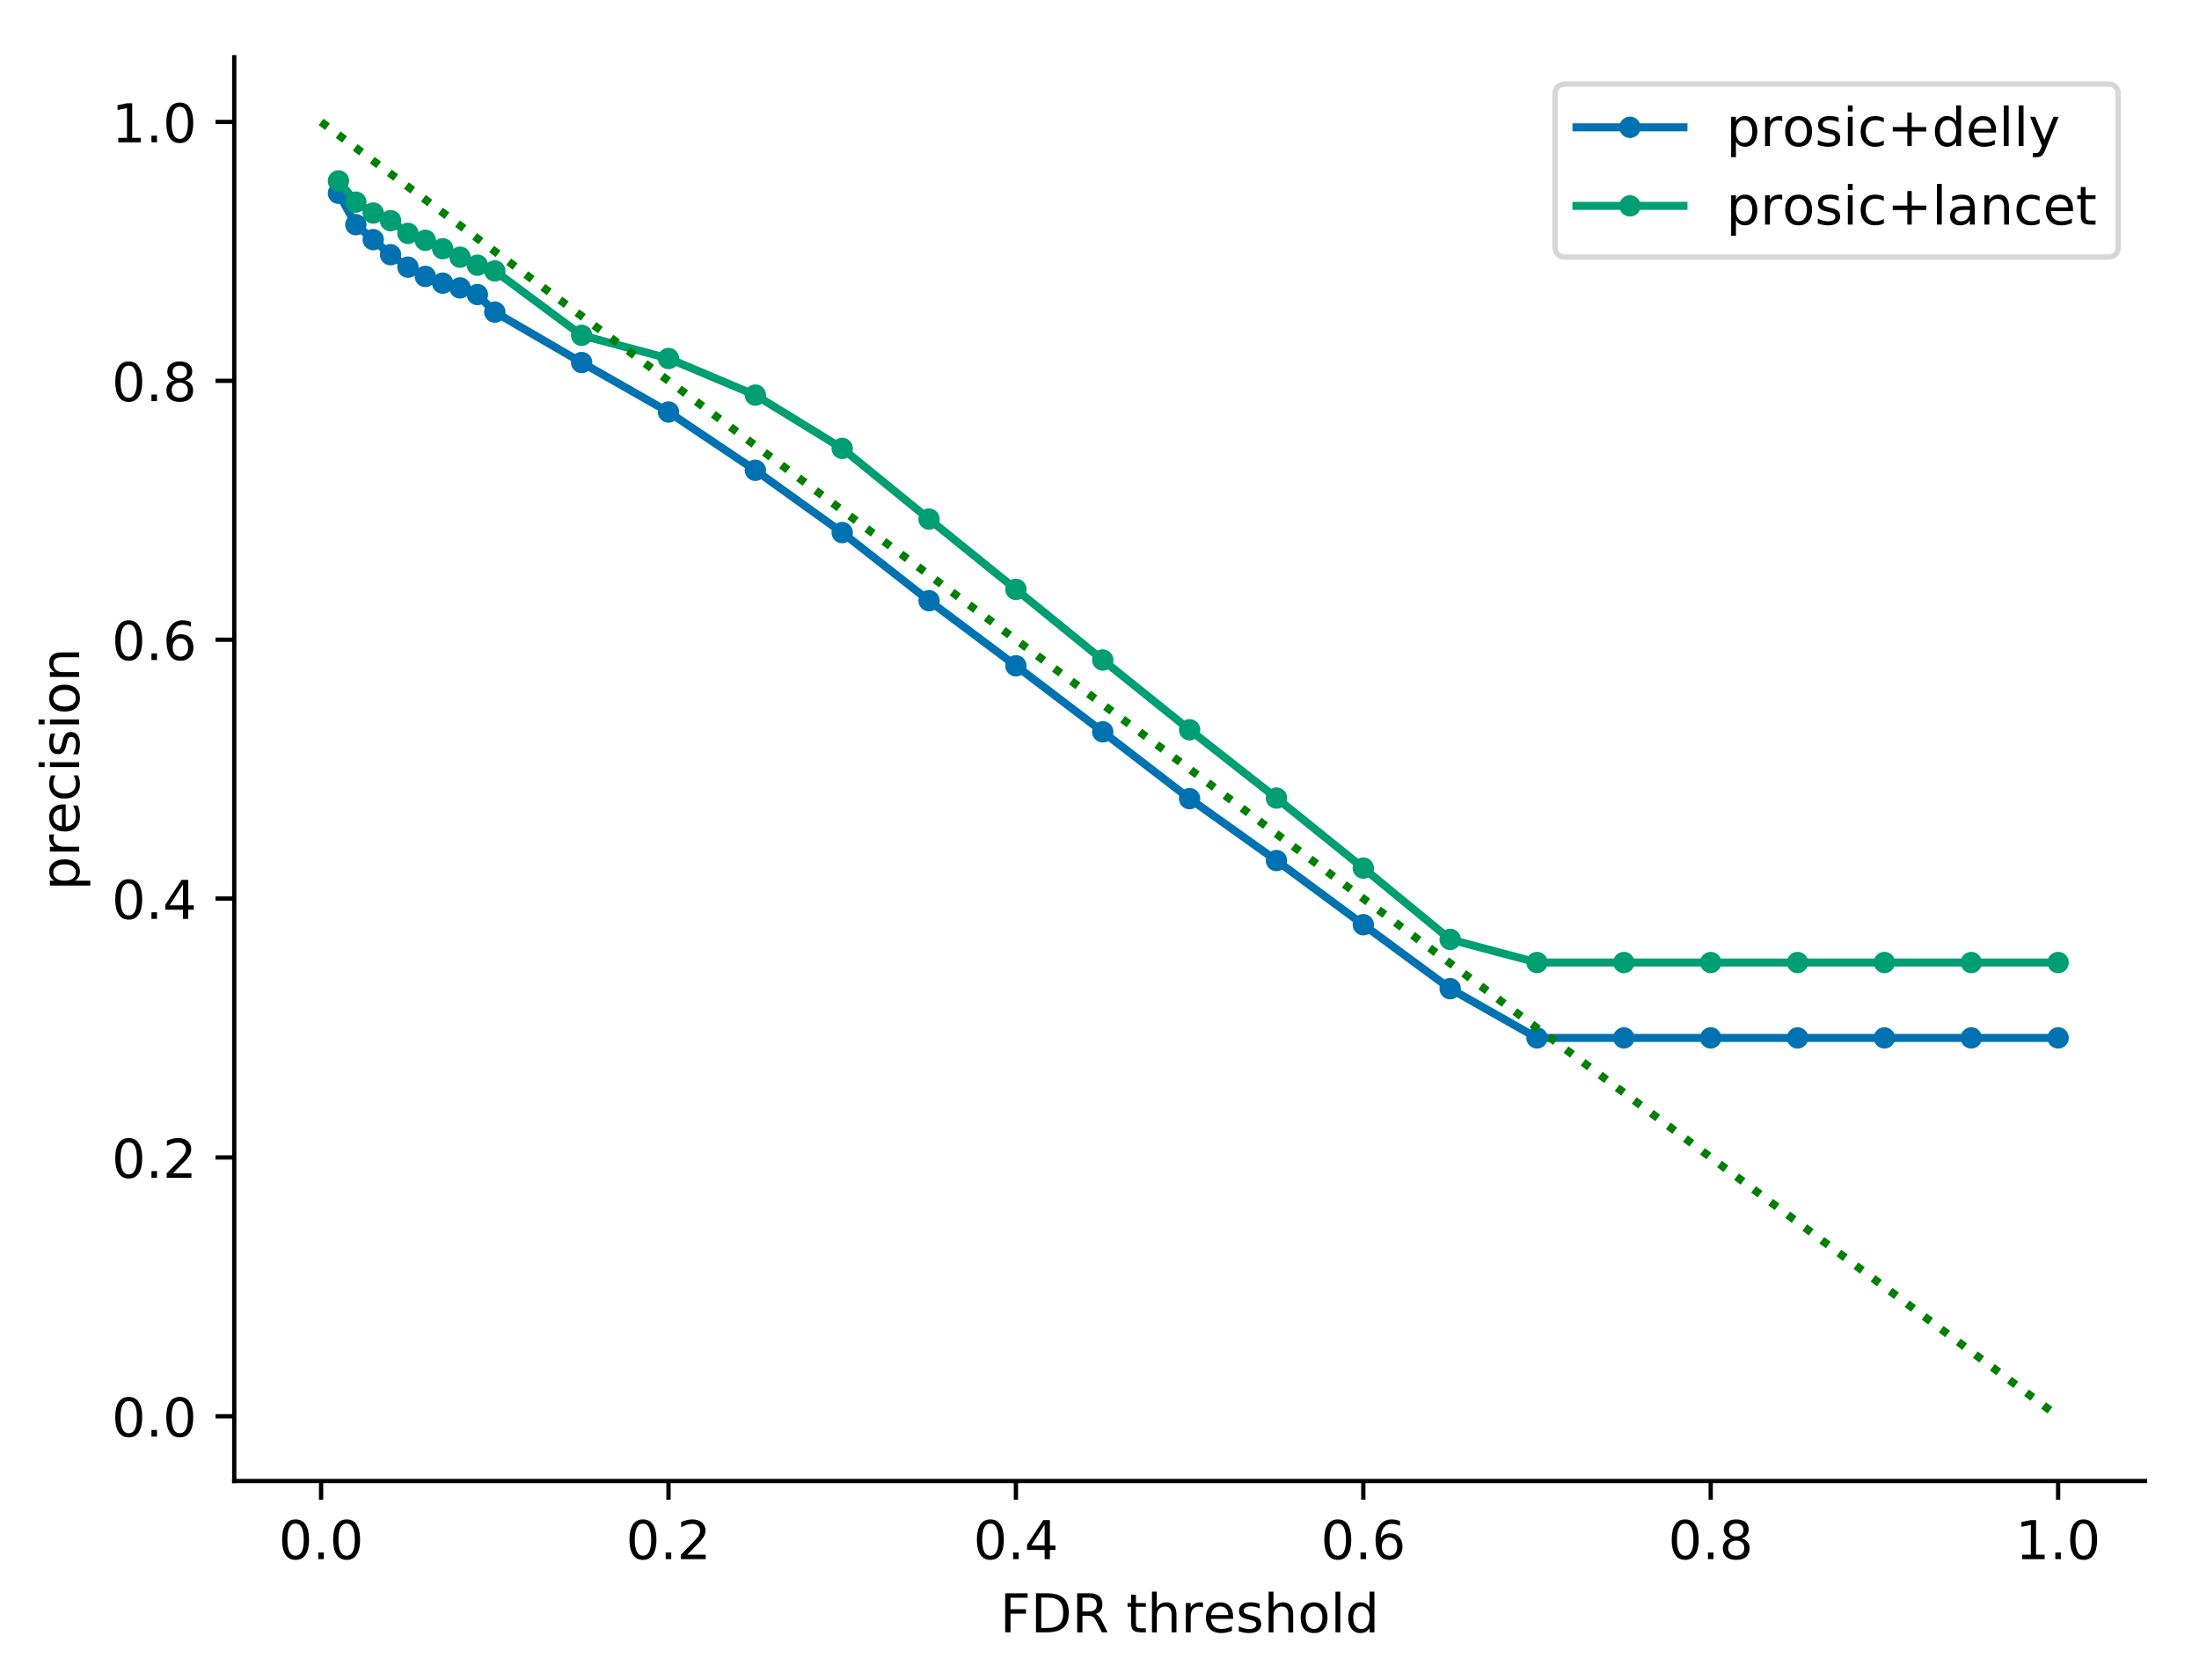
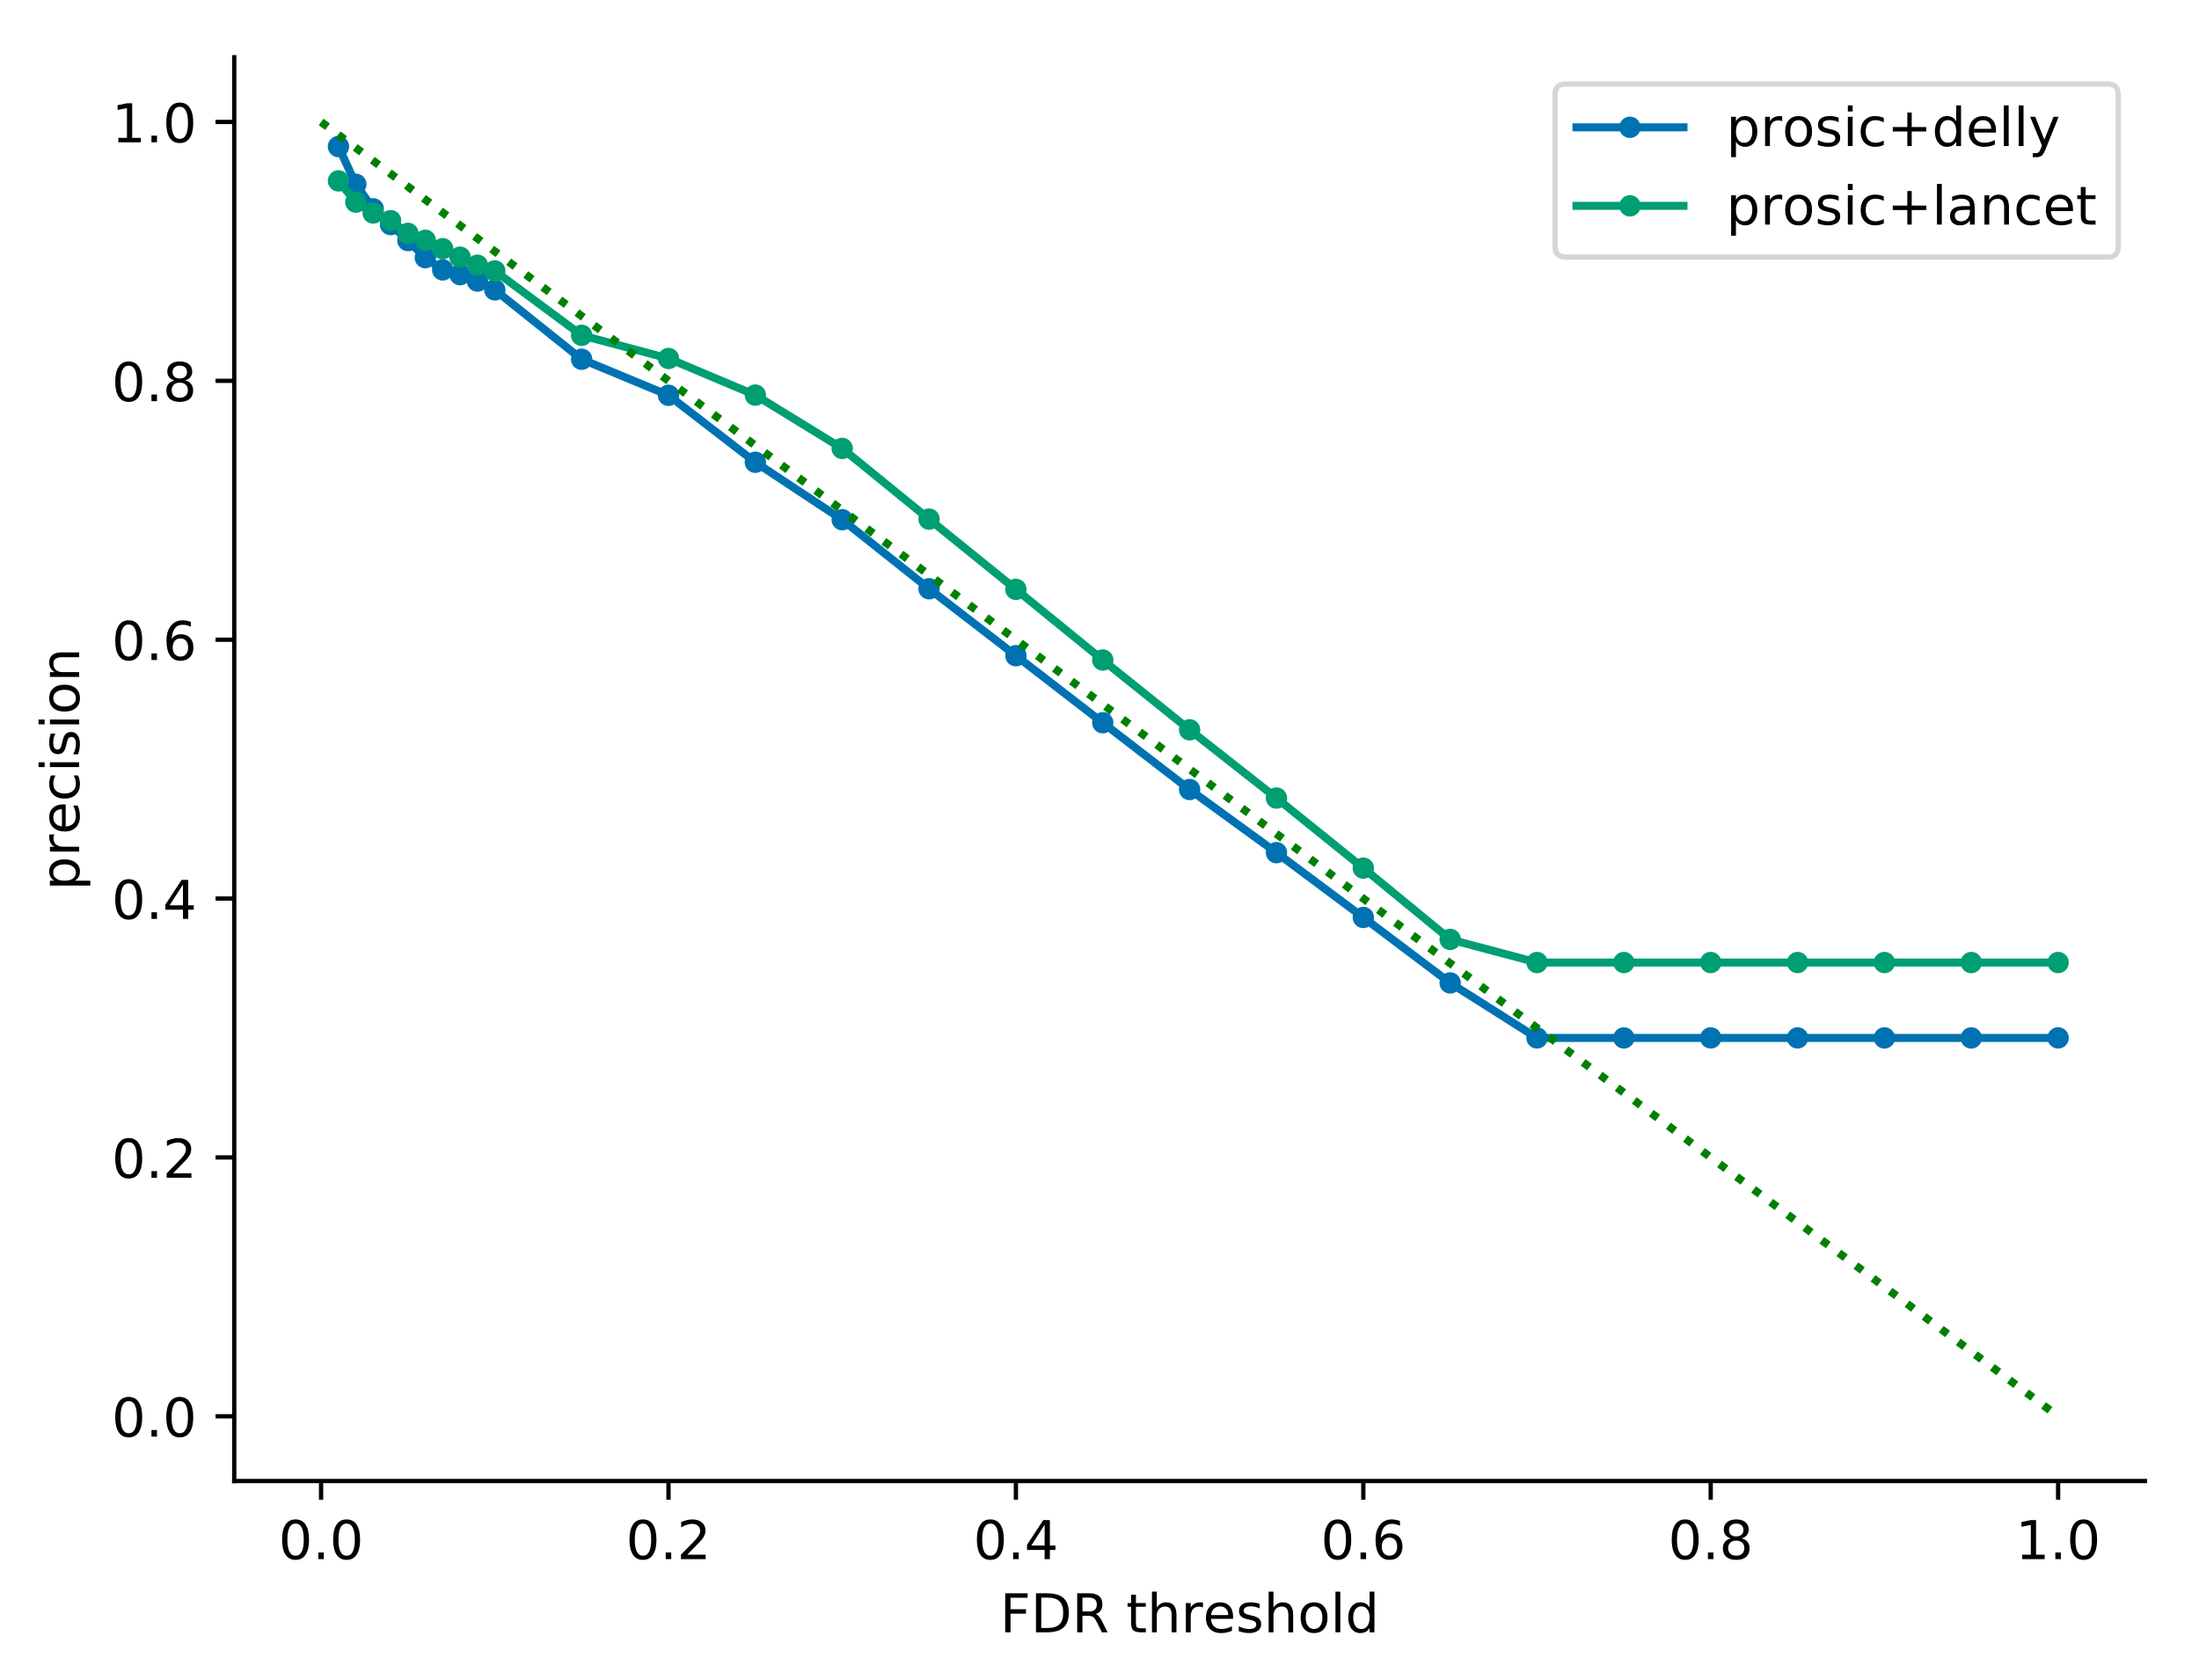
<svg xmlns="http://www.w3.org/2000/svg" xmlns:xlink="http://www.w3.org/1999/xlink" height="314pt" version="1.1" viewBox="0 0 411 314" width="411pt">
  <defs>
    <style type="text/css">
*{stroke-linecap:butt;stroke-linejoin:round;}
  </style>
  </defs>
  <g id="figure_1">
    <g id="patch_1">
      <path d="M 0 314.368  L 411.601 314.368  L 411.601 0  L 0 0  z " style="fill:#ffffff;" />
    </g>
    <g id="axes_1">
      <g id="patch_2">
        <path d="M 43.781 276.812  L 400.901 276.812  L 400.901 10.7  L 43.781 10.7  z " style="fill:#ffffff;" />
      </g>
      <g id="matplotlib.axis_1">
        <g id="xtick_1">
          <g id="line2d_1">
            <defs>
-               <path d="M 0 0  L 0 3.5  " id="m06906832b6" style="stroke:#000000;stroke-width:0.8;" />
-             </defs>
-             <g>
-               <use style="stroke:#000000;stroke-width:0.8;" x="60.014" xlink:href="#m06906832b6" y="276.812" />
+               <path d="M 0 0  L 0 3.5  " id="maf59fae7ce" style="stroke:#000000;stroke-width:0.8;" />
+             </defs>
+             <g>
+               <use style="stroke:#000000;stroke-width:0.8;" x="60.014" xlink:href="#maf59fae7ce" y="276.812" />
            </g>
          </g>
          <g id="text_1">
            <defs>
              <path d="M 31.781 66.406  Q 24.172 66.406 20.328 58.906  Q 16.5 51.422 16.5 36.375  Q 16.5 21.391 20.328 13.891  Q 24.172 6.391 31.781 6.391  Q 39.453 6.391 43.281 13.891  Q 47.125 21.391 47.125 36.375  Q 47.125 51.422 43.281 58.906  Q 39.453 66.406 31.781 66.406  z M 31.781 74.219  Q 44.047 74.219 50.516 64.516  Q 56.984 54.828 56.984 36.375  Q 56.984 17.969 50.516 8.266  Q 44.047 -1.422 31.781 -1.422  Q 19.531 -1.422 13.062 8.266  Q 6.594 17.969 6.594 36.375  Q 6.594 54.828 13.062 64.516  Q 19.531 74.219 31.781 74.219  z " id="DejaVuSans-30" />
              <path d="M 10.688 12.406  L 21 12.406  L 21 0  L 10.688 0  z " id="DejaVuSans-2e" />
            </defs>
            <g transform="translate(52.06242 291.4104)scale(0.1 -0.1)">
              <use xlink:href="#DejaVuSans-30" />
              <use x="63.623" xlink:href="#DejaVuSans-2e" />
              <use x="95.41" xlink:href="#DejaVuSans-30" />
            </g>
          </g>
        </g>
        <g id="xtick_2">
          <g id="line2d_2">
            <g>
-               <use style="stroke:#000000;stroke-width:0.8;" x="124.945" xlink:href="#m06906832b6" y="276.812" />
+               <use style="stroke:#000000;stroke-width:0.8;" x="124.945" xlink:href="#maf59fae7ce" y="276.812" />
            </g>
          </g>
          <g id="text_2">
            <defs>
              <path d="M 19.188 8.297  L 53.609 8.297  L 53.609 0  L 7.328 0  L 7.328 8.297  Q 12.938 14.109 22.625 23.891  Q 32.328 33.688 34.812 36.531  Q 39.547 41.844 41.422 45.531  Q 43.312 49.219 43.312 52.781  Q 43.312 58.594 39.234 62.25  Q 35.156 65.922 28.609 65.922  Q 23.969 65.922 18.812 64.312  Q 13.672 62.703 7.812 59.422  L 7.812 69.391  Q 13.766 71.781 18.938 73  Q 24.125 74.219 28.422 74.219  Q 39.75 74.219 46.484 68.547  Q 53.219 62.891 53.219 53.422  Q 53.219 48.922 51.531 44.891  Q 49.859 40.875 45.406 35.406  Q 44.188 33.984 37.641 27.219  Q 31.109 20.453 19.188 8.297  z " id="DejaVuSans-32" />
            </defs>
            <g transform="translate(116.9933 291.4104)scale(0.1 -0.1)">
              <use xlink:href="#DejaVuSans-30" />
              <use x="63.623" xlink:href="#DejaVuSans-2e" />
              <use x="95.41" xlink:href="#DejaVuSans-32" />
            </g>
          </g>
        </g>
        <g id="xtick_3">
          <g id="line2d_3">
            <g>
-               <use style="stroke:#000000;stroke-width:0.8;" x="189.876" xlink:href="#m06906832b6" y="276.812" />
+               <use style="stroke:#000000;stroke-width:0.8;" x="189.876" xlink:href="#maf59fae7ce" y="276.812" />
            </g>
          </g>
          <g id="text_3">
            <defs>
              <path d="M 37.797 64.312  L 12.891 25.391  L 37.797 25.391  z M 35.203 72.906  L 47.609 72.906  L 47.609 25.391  L 58.016 25.391  L 58.016 17.188  L 47.609 17.188  L 47.609 0  L 37.797 0  L 37.797 17.188  L 4.891 17.188  L 4.891 26.703  z " id="DejaVuSans-34" />
            </defs>
            <g transform="translate(181.9242 291.4104)scale(0.1 -0.1)">
              <use xlink:href="#DejaVuSans-30" />
              <use x="63.623" xlink:href="#DejaVuSans-2e" />
              <use x="95.41" xlink:href="#DejaVuSans-34" />
            </g>
          </g>
        </g>
        <g id="xtick_4">
          <g id="line2d_4">
            <g>
-               <use style="stroke:#000000;stroke-width:0.8;" x="254.807" xlink:href="#m06906832b6" y="276.812" />
+               <use style="stroke:#000000;stroke-width:0.8;" x="254.807" xlink:href="#maf59fae7ce" y="276.812" />
            </g>
          </g>
          <g id="text_4">
            <defs>
              <path d="M 33.016 40.375  Q 26.375 40.375 22.484 35.828  Q 18.609 31.297 18.609 23.391  Q 18.609 15.531 22.484 10.953  Q 26.375 6.391 33.016 6.391  Q 39.656 6.391 43.531 10.953  Q 47.406 15.531 47.406 23.391  Q 47.406 31.297 43.531 35.828  Q 39.656 40.375 33.016 40.375  z M 52.594 71.297  L 52.594 62.312  Q 48.875 64.062 45.094 64.984  Q 41.312 65.922 37.594 65.922  Q 27.828 65.922 22.672 59.328  Q 17.531 52.734 16.797 39.406  Q 19.672 43.656 24.016 45.922  Q 28.375 48.188 33.594 48.188  Q 44.578 48.188 50.953 41.516  Q 57.328 34.859 57.328 23.391  Q 57.328 12.156 50.688 5.359  Q 44.047 -1.422 33.016 -1.422  Q 20.359 -1.422 13.672 8.266  Q 6.984 17.969 6.984 36.375  Q 6.984 53.656 15.188 63.938  Q 23.391 74.219 37.203 74.219  Q 40.922 74.219 44.703 73.484  Q 48.484 72.75 52.594 71.297  z " id="DejaVuSans-36" />
            </defs>
            <g transform="translate(246.8551 291.4104)scale(0.1 -0.1)">
              <use xlink:href="#DejaVuSans-30" />
              <use x="63.623" xlink:href="#DejaVuSans-2e" />
              <use x="95.41" xlink:href="#DejaVuSans-36" />
            </g>
          </g>
        </g>
        <g id="xtick_5">
          <g id="line2d_5">
            <g>
-               <use style="stroke:#000000;stroke-width:0.8;" x="319.738" xlink:href="#m06906832b6" y="276.812" />
+               <use style="stroke:#000000;stroke-width:0.8;" x="319.738" xlink:href="#maf59fae7ce" y="276.812" />
            </g>
          </g>
          <g id="text_5">
            <defs>
              <path d="M 31.781 34.625  Q 24.75 34.625 20.719 30.859  Q 16.703 27.094 16.703 20.516  Q 16.703 13.922 20.719 10.156  Q 24.75 6.391 31.781 6.391  Q 38.812 6.391 42.859 10.172  Q 46.922 13.969 46.922 20.516  Q 46.922 27.094 42.891 30.859  Q 38.875 34.625 31.781 34.625  z M 21.922 38.812  Q 15.578 40.375 12.031 44.719  Q 8.5 49.078 8.5 55.328  Q 8.5 64.062 14.719 69.141  Q 20.953 74.219 31.781 74.219  Q 42.672 74.219 48.875 69.141  Q 55.078 64.062 55.078 55.328  Q 55.078 49.078 51.531 44.719  Q 48 40.375 41.703 38.812  Q 48.828 37.156 52.797 32.312  Q 56.781 27.484 56.781 20.516  Q 56.781 9.906 50.312 4.234  Q 43.844 -1.422 31.781 -1.422  Q 19.734 -1.422 13.25 4.234  Q 6.781 9.906 6.781 20.516  Q 6.781 27.484 10.781 32.312  Q 14.797 37.156 21.922 38.812  z M 18.312 54.391  Q 18.312 48.734 21.844 45.562  Q 25.391 42.391 31.781 42.391  Q 38.141 42.391 41.719 45.562  Q 45.312 48.734 45.312 54.391  Q 45.312 60.062 41.719 63.234  Q 38.141 66.406 31.781 66.406  Q 25.391 66.406 21.844 63.234  Q 18.312 60.062 18.312 54.391  z " id="DejaVuSans-38" />
            </defs>
            <g transform="translate(311.7861 291.4104)scale(0.1 -0.1)">
              <use xlink:href="#DejaVuSans-30" />
              <use x="63.623" xlink:href="#DejaVuSans-2e" />
              <use x="95.41" xlink:href="#DejaVuSans-38" />
            </g>
          </g>
        </g>
        <g id="xtick_6">
          <g id="line2d_6">
            <g>
-               <use style="stroke:#000000;stroke-width:0.8;" x="384.669" xlink:href="#m06906832b6" y="276.812" />
+               <use style="stroke:#000000;stroke-width:0.8;" x="384.669" xlink:href="#maf59fae7ce" y="276.812" />
            </g>
          </g>
          <g id="text_6">
            <defs>
              <path d="M 12.406 8.297  L 28.516 8.297  L 28.516 63.922  L 10.984 60.406  L 10.984 69.391  L 28.422 72.906  L 38.281 72.906  L 38.281 8.297  L 54.391 8.297  L 54.391 0  L 12.406 0  z " id="DejaVuSans-31" />
            </defs>
            <g transform="translate(376.717 291.4104)scale(0.1 -0.1)">
              <use xlink:href="#DejaVuSans-31" />
              <use x="63.623" xlink:href="#DejaVuSans-2e" />
              <use x="95.41" xlink:href="#DejaVuSans-30" />
            </g>
          </g>
        </g>
        <g id="text_7">
          <defs>
            <path d="M 9.812 72.906  L 51.703 72.906  L 51.703 64.594  L 19.672 64.594  L 19.672 43.109  L 48.578 43.109  L 48.578 34.812  L 19.672 34.812  L 19.672 0  L 9.812 0  z " id="DejaVuSans-46" />
            <path d="M 19.672 64.797  L 19.672 8.109  L 31.594 8.109  Q 46.688 8.109 53.688 14.938  Q 60.688 21.781 60.688 36.531  Q 60.688 51.172 53.688 57.984  Q 46.688 64.797 31.594 64.797  z M 9.812 72.906  L 30.078 72.906  Q 51.266 72.906 61.172 64.094  Q 71.094 55.281 71.094 36.531  Q 71.094 17.672 61.125 8.828  Q 51.172 0 30.078 0  L 9.812 0  z " id="DejaVuSans-44" />
            <path d="M 44.391 34.188  Q 47.562 33.109 50.562 29.594  Q 53.562 26.078 56.594 19.922  L 66.609 0  L 56 0  L 46.688 18.703  Q 43.062 26.031 39.672 28.422  Q 36.281 30.812 30.422 30.812  L 19.672 30.812  L 19.672 0  L 9.812 0  L 9.812 72.906  L 32.078 72.906  Q 44.578 72.906 50.734 67.672  Q 56.891 62.453 56.891 51.906  Q 56.891 45.016 53.688 40.469  Q 50.484 35.938 44.391 34.188  z M 19.672 64.797  L 19.672 38.922  L 32.078 38.922  Q 39.203 38.922 42.844 42.219  Q 46.484 45.516 46.484 51.906  Q 46.484 58.297 42.844 61.547  Q 39.203 64.797 32.078 64.797  z " id="DejaVuSans-52" />
            <path id="DejaVuSans-20" />
            <path d="M 18.312 70.219  L 18.312 54.688  L 36.812 54.688  L 36.812 47.703  L 18.312 47.703  L 18.312 18.016  Q 18.312 11.328 20.141 9.422  Q 21.969 7.516 27.594 7.516  L 36.812 7.516  L 36.812 0  L 27.594 0  Q 17.188 0 13.234 3.875  Q 9.281 7.766 9.281 18.016  L 9.281 47.703  L 2.688 47.703  L 2.688 54.688  L 9.281 54.688  L 9.281 70.219  z " id="DejaVuSans-74" />
            <path d="M 54.891 33.016  L 54.891 0  L 45.906 0  L 45.906 32.719  Q 45.906 40.484 42.875 44.328  Q 39.844 48.188 33.797 48.188  Q 26.516 48.188 22.312 43.547  Q 18.109 38.922 18.109 30.906  L 18.109 0  L 9.078 0  L 9.078 75.984  L 18.109 75.984  L 18.109 46.188  Q 21.344 51.125 25.703 53.562  Q 30.078 56 35.797 56  Q 45.219 56 50.047 50.172  Q 54.891 44.344 54.891 33.016  z " id="DejaVuSans-68" />
            <path d="M 41.109 46.297  Q 39.594 47.172 37.812 47.578  Q 36.031 48 33.891 48  Q 26.266 48 22.188 43.047  Q 18.109 38.094 18.109 28.812  L 18.109 0  L 9.078 0  L 9.078 54.688  L 18.109 54.688  L 18.109 46.188  Q 20.953 51.172 25.484 53.578  Q 30.031 56 36.531 56  Q 37.453 56 38.578 55.875  Q 39.703 55.766 41.062 55.516  z " id="DejaVuSans-72" />
            <path d="M 56.203 29.594  L 56.203 25.203  L 14.891 25.203  Q 15.484 15.922 20.484 11.062  Q 25.484 6.203 34.422 6.203  Q 39.594 6.203 44.453 7.469  Q 49.312 8.734 54.109 11.281  L 54.109 2.781  Q 49.266 0.734 44.188 -0.344  Q 39.109 -1.422 33.891 -1.422  Q 20.797 -1.422 13.156 6.188  Q 5.516 13.812 5.516 26.812  Q 5.516 40.234 12.766 48.109  Q 20.016 56 32.328 56  Q 43.359 56 49.781 48.891  Q 56.203 41.797 56.203 29.594  z M 47.219 32.234  Q 47.125 39.594 43.094 43.984  Q 39.062 48.391 32.422 48.391  Q 24.906 48.391 20.391 44.141  Q 15.875 39.891 15.188 32.172  z " id="DejaVuSans-65" />
            <path d="M 44.281 53.078  L 44.281 44.578  Q 40.484 46.531 36.375 47.5  Q 32.281 48.484 27.875 48.484  Q 21.188 48.484 17.844 46.438  Q 14.5 44.391 14.5 40.281  Q 14.5 37.156 16.891 35.375  Q 19.281 33.594 26.516 31.984  L 29.594 31.297  Q 39.156 29.25 43.188 25.516  Q 47.219 21.781 47.219 15.094  Q 47.219 7.469 41.188 3.016  Q 35.156 -1.422 24.609 -1.422  Q 20.219 -1.422 15.453 -0.562  Q 10.688 0.297 5.422 2  L 5.422 11.281  Q 10.406 8.688 15.234 7.391  Q 20.062 6.109 24.812 6.109  Q 31.156 6.109 34.562 8.281  Q 37.984 10.453 37.984 14.406  Q 37.984 18.062 35.516 20.016  Q 33.062 21.969 24.703 23.781  L 21.578 24.516  Q 13.234 26.266 9.516 29.906  Q 5.812 33.547 5.812 39.891  Q 5.812 47.609 11.281 51.797  Q 16.75 56 26.812 56  Q 31.781 56 36.172 55.266  Q 40.578 54.547 44.281 53.078  z " id="DejaVuSans-73" />
            <path d="M 30.609 48.391  Q 23.391 48.391 19.188 42.75  Q 14.984 37.109 14.984 27.297  Q 14.984 17.484 19.156 11.844  Q 23.344 6.203 30.609 6.203  Q 37.797 6.203 41.984 11.859  Q 46.188 17.531 46.188 27.297  Q 46.188 37.016 41.984 42.703  Q 37.797 48.391 30.609 48.391  z M 30.609 56  Q 42.328 56 49.016 48.375  Q 55.719 40.766 55.719 27.297  Q 55.719 13.875 49.016 6.219  Q 42.328 -1.422 30.609 -1.422  Q 18.844 -1.422 12.172 6.219  Q 5.516 13.875 5.516 27.297  Q 5.516 40.766 12.172 48.375  Q 18.844 56 30.609 56  z " id="DejaVuSans-6f" />
            <path d="M 9.422 75.984  L 18.406 75.984  L 18.406 0  L 9.422 0  z " id="DejaVuSans-6c" />
            <path d="M 45.406 46.391  L 45.406 75.984  L 54.391 75.984  L 54.391 0  L 45.406 0  L 45.406 8.203  Q 42.578 3.328 38.25 0.953  Q 33.938 -1.422 27.875 -1.422  Q 17.969 -1.422 11.734 6.484  Q 5.516 14.406 5.516 27.297  Q 5.516 40.188 11.734 48.094  Q 17.969 56 27.875 56  Q 33.938 56 38.25 53.625  Q 42.578 51.266 45.406 46.391  z M 14.797 27.297  Q 14.797 17.391 18.875 11.75  Q 22.953 6.109 30.078 6.109  Q 37.203 6.109 41.297 11.75  Q 45.406 17.391 45.406 27.297  Q 45.406 37.203 41.297 42.844  Q 37.203 48.484 30.078 48.484  Q 22.953 48.484 18.875 42.844  Q 14.797 37.203 14.797 27.297  z " id="DejaVuSans-64" />
          </defs>
          <g transform="translate(186.8967 305.0886)scale(0.1 -0.1)">
            <use xlink:href="#DejaVuSans-46" />
            <use x="57.52" xlink:href="#DejaVuSans-44" />
            <use x="134.521" xlink:href="#DejaVuSans-52" />
            <use x="204.004" xlink:href="#DejaVuSans-20" />
            <use x="235.791" xlink:href="#DejaVuSans-74" />
            <use x="275" xlink:href="#DejaVuSans-68" />
            <use x="338.379" xlink:href="#DejaVuSans-72" />
            <use x="379.461" xlink:href="#DejaVuSans-65" />
            <use x="440.984" xlink:href="#DejaVuSans-73" />
            <use x="493.084" xlink:href="#DejaVuSans-68" />
            <use x="556.463" xlink:href="#DejaVuSans-6f" />
            <use x="617.645" xlink:href="#DejaVuSans-6c" />
            <use x="645.428" xlink:href="#DejaVuSans-64" />
          </g>
        </g>
      </g>
      <g id="matplotlib.axis_2">
        <g id="ytick_1">
          <g id="line2d_7">
            <defs>
-               <path d="M 0 0  L -3.5 0  " id="mf0b6b7652c" style="stroke:#000000;stroke-width:0.8;" />
-             </defs>
-             <g>
-               <use style="stroke:#000000;stroke-width:0.8;" x="43.781" xlink:href="#mf0b6b7652c" y="264.716" />
+               <path d="M 0 0  L -3.5 0  " id="m69b7129b05" style="stroke:#000000;stroke-width:0.8;" />
+             </defs>
+             <g>
+               <use style="stroke:#000000;stroke-width:0.8;" x="43.781" xlink:href="#m69b7129b05" y="264.716" />
            </g>
          </g>
          <g id="text_8">
            <g transform="translate(20.87813 268.5152)scale(0.1 -0.1)">
              <use xlink:href="#DejaVuSans-30" />
              <use x="63.623" xlink:href="#DejaVuSans-2e" />
              <use x="95.41" xlink:href="#DejaVuSans-30" />
            </g>
          </g>
        </g>
        <g id="ytick_2">
          <g id="line2d_8">
            <g>
-               <use style="stroke:#000000;stroke-width:0.8;" x="43.781" xlink:href="#mf0b6b7652c" y="216.332" />
+               <use style="stroke:#000000;stroke-width:0.8;" x="43.781" xlink:href="#m69b7129b05" y="216.332" />
            </g>
          </g>
          <g id="text_9">
            <g transform="translate(20.87813 220.1312)scale(0.1 -0.1)">
              <use xlink:href="#DejaVuSans-30" />
              <use x="63.623" xlink:href="#DejaVuSans-2e" />
              <use x="95.41" xlink:href="#DejaVuSans-32" />
            </g>
          </g>
        </g>
        <g id="ytick_3">
          <g id="line2d_9">
            <g>
-               <use style="stroke:#000000;stroke-width:0.8;" x="43.781" xlink:href="#mf0b6b7652c" y="167.948" />
+               <use style="stroke:#000000;stroke-width:0.8;" x="43.781" xlink:href="#m69b7129b05" y="167.948" />
            </g>
          </g>
          <g id="text_10">
            <g transform="translate(20.87813 171.7472)scale(0.1 -0.1)">
              <use xlink:href="#DejaVuSans-30" />
              <use x="63.623" xlink:href="#DejaVuSans-2e" />
              <use x="95.41" xlink:href="#DejaVuSans-34" />
            </g>
          </g>
        </g>
        <g id="ytick_4">
          <g id="line2d_10">
            <g>
-               <use style="stroke:#000000;stroke-width:0.8;" x="43.781" xlink:href="#mf0b6b7652c" y="119.564" />
+               <use style="stroke:#000000;stroke-width:0.8;" x="43.781" xlink:href="#m69b7129b05" y="119.564" />
            </g>
          </g>
          <g id="text_11">
            <g transform="translate(20.87813 123.3632)scale(0.1 -0.1)">
              <use xlink:href="#DejaVuSans-30" />
              <use x="63.623" xlink:href="#DejaVuSans-2e" />
              <use x="95.41" xlink:href="#DejaVuSans-36" />
            </g>
          </g>
        </g>
        <g id="ytick_5">
          <g id="line2d_11">
            <g>
-               <use style="stroke:#000000;stroke-width:0.8;" x="43.781" xlink:href="#mf0b6b7652c" y="71.18" />
+               <use style="stroke:#000000;stroke-width:0.8;" x="43.781" xlink:href="#m69b7129b05" y="71.18" />
            </g>
          </g>
          <g id="text_12">
            <g transform="translate(20.87813 74.97922)scale(0.1 -0.1)">
              <use xlink:href="#DejaVuSans-30" />
              <use x="63.623" xlink:href="#DejaVuSans-2e" />
              <use x="95.41" xlink:href="#DejaVuSans-38" />
            </g>
          </g>
        </g>
        <g id="ytick_6">
          <g id="line2d_12">
            <g>
-               <use style="stroke:#000000;stroke-width:0.8;" x="43.781" xlink:href="#mf0b6b7652c" y="22.796" />
+               <use style="stroke:#000000;stroke-width:0.8;" x="43.781" xlink:href="#m69b7129b05" y="22.796" />
            </g>
          </g>
          <g id="text_13">
            <g transform="translate(20.87813 26.59522)scale(0.1 -0.1)">
              <use xlink:href="#DejaVuSans-31" />
              <use x="63.623" xlink:href="#DejaVuSans-2e" />
              <use x="95.41" xlink:href="#DejaVuSans-30" />
            </g>
          </g>
        </g>
        <g id="text_14">
          <defs>
            <path d="M 18.109 8.203  L 18.109 -20.797  L 9.078 -20.797  L 9.078 54.688  L 18.109 54.688  L 18.109 46.391  Q 20.953 51.266 25.266 53.625  Q 29.594 56 35.594 56  Q 45.562 56 51.781 48.094  Q 58.016 40.188 58.016 27.297  Q 58.016 14.406 51.781 6.484  Q 45.562 -1.422 35.594 -1.422  Q 29.594 -1.422 25.266 0.953  Q 20.953 3.328 18.109 8.203  z M 48.688 27.297  Q 48.688 37.203 44.609 42.844  Q 40.531 48.484 33.406 48.484  Q 26.266 48.484 22.188 42.844  Q 18.109 37.203 18.109 27.297  Q 18.109 17.391 22.188 11.75  Q 26.266 6.109 33.406 6.109  Q 40.531 6.109 44.609 11.75  Q 48.688 17.391 48.688 27.297  z " id="DejaVuSans-70" />
            <path d="M 48.781 52.594  L 48.781 44.188  Q 44.969 46.297 41.141 47.344  Q 37.312 48.391 33.406 48.391  Q 24.656 48.391 19.812 42.844  Q 14.984 37.312 14.984 27.297  Q 14.984 17.281 19.812 11.734  Q 24.656 6.203 33.406 6.203  Q 37.312 6.203 41.141 7.25  Q 44.969 8.297 48.781 10.406  L 48.781 2.094  Q 45.016 0.344 40.984 -0.531  Q 36.969 -1.422 32.422 -1.422  Q 20.062 -1.422 12.781 6.344  Q 5.516 14.109 5.516 27.297  Q 5.516 40.672 12.859 48.328  Q 20.219 56 33.016 56  Q 37.156 56 41.109 55.141  Q 45.062 54.297 48.781 52.594  z " id="DejaVuSans-63" />
            <path d="M 9.422 54.688  L 18.406 54.688  L 18.406 0  L 9.422 0  z M 9.422 75.984  L 18.406 75.984  L 18.406 64.594  L 9.422 64.594  z " id="DejaVuSans-69" />
            <path d="M 54.891 33.016  L 54.891 0  L 45.906 0  L 45.906 32.719  Q 45.906 40.484 42.875 44.328  Q 39.844 48.188 33.797 48.188  Q 26.516 48.188 22.312 43.547  Q 18.109 38.922 18.109 30.906  L 18.109 0  L 9.078 0  L 9.078 54.688  L 18.109 54.688  L 18.109 46.188  Q 21.344 51.125 25.703 53.562  Q 30.078 56 35.797 56  Q 45.219 56 50.047 50.172  Q 54.891 44.344 54.891 33.016  z " id="DejaVuSans-6e" />
          </defs>
          <g transform="translate(14.79844 166.4208)rotate(-90)scale(0.1 -0.1)">
            <use xlink:href="#DejaVuSans-70" />
            <use x="63.477" xlink:href="#DejaVuSans-72" />
            <use x="104.559" xlink:href="#DejaVuSans-65" />
            <use x="166.082" xlink:href="#DejaVuSans-63" />
            <use x="221.062" xlink:href="#DejaVuSans-69" />
            <use x="248.846" xlink:href="#DejaVuSans-73" />
            <use x="300.945" xlink:href="#DejaVuSans-69" />
            <use x="328.729" xlink:href="#DejaVuSans-6f" />
            <use x="389.91" xlink:href="#DejaVuSans-6e" />
          </g>
        </g>
      </g>
      <g id="line2d_13">
-         <path clip-path="url(#pf9a2ea4362)" d="M 63.261 36.118  L 66.507 41.988  L 69.754 44.789  L 73 47.608  L 76.247 49.936  L 79.493 51.661  L 82.74 52.924  L 85.986 53.811  L 89.233 55.052  L 92.479 58.335  L 108.712 67.758  L 124.945 77.007  L 141.178 87.902  L 157.41 99.541  L 173.643 112.277  L 189.876 124.445  L 206.109 136.785  L 222.341 149.274  L 238.574 160.837  L 254.807 172.832  L 271.039 184.789  L 287.272 193.993  L 303.505 193.993  L 319.738 193.993  L 335.97 193.993  L 352.203 193.993  L 368.436 193.993  L 384.669 193.993  " style="fill:none;stroke:#0072b2;stroke-linecap:square;stroke-width:1.5;" />
+         <path clip-path="url(#p93b2e794cc)" d="M 63.261 27.393  L 66.507 34.442  L 69.754 39.025  L 73 41.973  L 76.247 44.964  L 79.493 48.162  L 82.74 50.444  L 85.986 51.337  L 89.233 52.537  L 92.479 54.18  L 108.712 67.148  L 124.945 73.885  L 141.178 86.404  L 157.41 97.134  L 173.643 110.041  L 189.876 122.554  L 206.109 135.081  L 222.341 147.564  L 238.574 159.367  L 254.807 171.478  L 271.039 183.715  L 287.272 193.993  L 303.505 193.993  L 319.738 193.993  L 335.97 193.993  L 352.203 193.993  L 368.436 193.993  L 384.669 193.993  " style="fill:none;stroke:#0072b2;stroke-linecap:square;stroke-width:1.5;" />
        <defs>
-           <path d="M 0 1.5  C 0.398 1.5 0.779 1.342 1.061 1.061  C 1.342 0.779 1.5 0.398 1.5 0  C 1.5 -0.398 1.342 -0.779 1.061 -1.061  C 0.779 -1.342 0.398 -1.5 0 -1.5  C -0.398 -1.5 -0.779 -1.342 -1.061 -1.061  C -1.342 -0.779 -1.5 -0.398 -1.5 0  C -1.5 0.398 -1.342 0.779 -1.061 1.061  C -0.779 1.342 -0.398 1.5 0 1.5  z " id="mddb878102e" style="stroke:#0072b2;" />
+           <path d="M 0 1.5  C 0.398 1.5 0.779 1.342 1.061 1.061  C 1.342 0.779 1.5 0.398 1.5 0  C 1.5 -0.398 1.342 -0.779 1.061 -1.061  C 0.779 -1.342 0.398 -1.5 0 -1.5  C -0.398 -1.5 -0.779 -1.342 -1.061 -1.061  C -1.342 -0.779 -1.5 -0.398 -1.5 0  C -1.5 0.398 -1.342 0.779 -1.061 1.061  C -0.779 1.342 -0.398 1.5 0 1.5  z " id="mb15b2b12ed" style="stroke:#0072b2;" />
        </defs>
-         <g clip-path="url(#pf9a2ea4362)">
-           <use style="fill:#0072b2;stroke:#0072b2;" x="63.261" xlink:href="#mddb878102e" y="36.118" />
-           <use style="fill:#0072b2;stroke:#0072b2;" x="66.507" xlink:href="#mddb878102e" y="41.988" />
-           <use style="fill:#0072b2;stroke:#0072b2;" x="69.754" xlink:href="#mddb878102e" y="44.789" />
-           <use style="fill:#0072b2;stroke:#0072b2;" x="73" xlink:href="#mddb878102e" y="47.608" />
-           <use style="fill:#0072b2;stroke:#0072b2;" x="76.247" xlink:href="#mddb878102e" y="49.936" />
-           <use style="fill:#0072b2;stroke:#0072b2;" x="79.493" xlink:href="#mddb878102e" y="51.661" />
-           <use style="fill:#0072b2;stroke:#0072b2;" x="82.74" xlink:href="#mddb878102e" y="52.924" />
-           <use style="fill:#0072b2;stroke:#0072b2;" x="85.986" xlink:href="#mddb878102e" y="53.811" />
-           <use style="fill:#0072b2;stroke:#0072b2;" x="89.233" xlink:href="#mddb878102e" y="55.052" />
-           <use style="fill:#0072b2;stroke:#0072b2;" x="92.479" xlink:href="#mddb878102e" y="58.335" />
-           <use style="fill:#0072b2;stroke:#0072b2;" x="108.712" xlink:href="#mddb878102e" y="67.758" />
-           <use style="fill:#0072b2;stroke:#0072b2;" x="124.945" xlink:href="#mddb878102e" y="77.007" />
-           <use style="fill:#0072b2;stroke:#0072b2;" x="141.178" xlink:href="#mddb878102e" y="87.902" />
-           <use style="fill:#0072b2;stroke:#0072b2;" x="157.41" xlink:href="#mddb878102e" y="99.541" />
-           <use style="fill:#0072b2;stroke:#0072b2;" x="173.643" xlink:href="#mddb878102e" y="112.277" />
-           <use style="fill:#0072b2;stroke:#0072b2;" x="189.876" xlink:href="#mddb878102e" y="124.445" />
-           <use style="fill:#0072b2;stroke:#0072b2;" x="206.109" xlink:href="#mddb878102e" y="136.785" />
-           <use style="fill:#0072b2;stroke:#0072b2;" x="222.341" xlink:href="#mddb878102e" y="149.274" />
-           <use style="fill:#0072b2;stroke:#0072b2;" x="238.574" xlink:href="#mddb878102e" y="160.837" />
-           <use style="fill:#0072b2;stroke:#0072b2;" x="254.807" xlink:href="#mddb878102e" y="172.832" />
-           <use style="fill:#0072b2;stroke:#0072b2;" x="271.039" xlink:href="#mddb878102e" y="184.789" />
-           <use style="fill:#0072b2;stroke:#0072b2;" x="287.272" xlink:href="#mddb878102e" y="193.993" />
-           <use style="fill:#0072b2;stroke:#0072b2;" x="303.505" xlink:href="#mddb878102e" y="193.993" />
-           <use style="fill:#0072b2;stroke:#0072b2;" x="319.738" xlink:href="#mddb878102e" y="193.993" />
-           <use style="fill:#0072b2;stroke:#0072b2;" x="335.97" xlink:href="#mddb878102e" y="193.993" />
-           <use style="fill:#0072b2;stroke:#0072b2;" x="352.203" xlink:href="#mddb878102e" y="193.993" />
-           <use style="fill:#0072b2;stroke:#0072b2;" x="368.436" xlink:href="#mddb878102e" y="193.993" />
-           <use style="fill:#0072b2;stroke:#0072b2;" x="384.669" xlink:href="#mddb878102e" y="193.993" />
+         <g clip-path="url(#p93b2e794cc)">
+           <use style="fill:#0072b2;stroke:#0072b2;" x="63.261" xlink:href="#mb15b2b12ed" y="27.393" />
+           <use style="fill:#0072b2;stroke:#0072b2;" x="66.507" xlink:href="#mb15b2b12ed" y="34.442" />
+           <use style="fill:#0072b2;stroke:#0072b2;" x="69.754" xlink:href="#mb15b2b12ed" y="39.025" />
+           <use style="fill:#0072b2;stroke:#0072b2;" x="73" xlink:href="#mb15b2b12ed" y="41.973" />
+           <use style="fill:#0072b2;stroke:#0072b2;" x="76.247" xlink:href="#mb15b2b12ed" y="44.964" />
+           <use style="fill:#0072b2;stroke:#0072b2;" x="79.493" xlink:href="#mb15b2b12ed" y="48.162" />
+           <use style="fill:#0072b2;stroke:#0072b2;" x="82.74" xlink:href="#mb15b2b12ed" y="50.444" />
+           <use style="fill:#0072b2;stroke:#0072b2;" x="85.986" xlink:href="#mb15b2b12ed" y="51.337" />
+           <use style="fill:#0072b2;stroke:#0072b2;" x="89.233" xlink:href="#mb15b2b12ed" y="52.537" />
+           <use style="fill:#0072b2;stroke:#0072b2;" x="92.479" xlink:href="#mb15b2b12ed" y="54.18" />
+           <use style="fill:#0072b2;stroke:#0072b2;" x="108.712" xlink:href="#mb15b2b12ed" y="67.148" />
+           <use style="fill:#0072b2;stroke:#0072b2;" x="124.945" xlink:href="#mb15b2b12ed" y="73.885" />
+           <use style="fill:#0072b2;stroke:#0072b2;" x="141.178" xlink:href="#mb15b2b12ed" y="86.404" />
+           <use style="fill:#0072b2;stroke:#0072b2;" x="157.41" xlink:href="#mb15b2b12ed" y="97.134" />
+           <use style="fill:#0072b2;stroke:#0072b2;" x="173.643" xlink:href="#mb15b2b12ed" y="110.041" />
+           <use style="fill:#0072b2;stroke:#0072b2;" x="189.876" xlink:href="#mb15b2b12ed" y="122.554" />
+           <use style="fill:#0072b2;stroke:#0072b2;" x="206.109" xlink:href="#mb15b2b12ed" y="135.081" />
+           <use style="fill:#0072b2;stroke:#0072b2;" x="222.341" xlink:href="#mb15b2b12ed" y="147.564" />
+           <use style="fill:#0072b2;stroke:#0072b2;" x="238.574" xlink:href="#mb15b2b12ed" y="159.367" />
+           <use style="fill:#0072b2;stroke:#0072b2;" x="254.807" xlink:href="#mb15b2b12ed" y="171.478" />
+           <use style="fill:#0072b2;stroke:#0072b2;" x="271.039" xlink:href="#mb15b2b12ed" y="183.715" />
+           <use style="fill:#0072b2;stroke:#0072b2;" x="287.272" xlink:href="#mb15b2b12ed" y="193.993" />
+           <use style="fill:#0072b2;stroke:#0072b2;" x="303.505" xlink:href="#mb15b2b12ed" y="193.993" />
+           <use style="fill:#0072b2;stroke:#0072b2;" x="319.738" xlink:href="#mb15b2b12ed" y="193.993" />
+           <use style="fill:#0072b2;stroke:#0072b2;" x="335.97" xlink:href="#mb15b2b12ed" y="193.993" />
+           <use style="fill:#0072b2;stroke:#0072b2;" x="352.203" xlink:href="#mb15b2b12ed" y="193.993" />
+           <use style="fill:#0072b2;stroke:#0072b2;" x="368.436" xlink:href="#mb15b2b12ed" y="193.993" />
+           <use style="fill:#0072b2;stroke:#0072b2;" x="384.669" xlink:href="#mb15b2b12ed" y="193.993" />
        </g>
      </g>
      <g id="line2d_14">
-         <path clip-path="url(#pf9a2ea4362)" d="M 63.261 33.81  L 66.507 37.776  L 69.754 39.817  L 73 41.242  L 76.247 43.621  L 79.493 44.912  L 82.74 46.487  L 85.986 48.071  L 89.233 49.568  L 92.479 50.636  L 108.712 62.673  L 124.945 67.006  L 141.178 73.848  L 157.41 83.812  L 173.643 97.029  L 189.876 110.156  L 206.109 123.363  L 222.341 136.402  L 238.574 149.161  L 254.807 162.251  L 271.039 175.581  L 287.272 179.904  L 303.505 179.904  L 319.738 179.904  L 335.97 179.904  L 352.203 179.904  L 368.436 179.904  L 384.669 179.904  " style="fill:none;stroke:#009e73;stroke-linecap:square;stroke-width:1.5;" />
+         <path clip-path="url(#p93b2e794cc)" d="M 63.261 33.81  L 66.507 37.776  L 69.754 39.817  L 73 41.242  L 76.247 43.621  L 79.493 44.912  L 82.74 46.487  L 85.986 48.071  L 89.233 49.568  L 92.479 50.636  L 108.712 62.673  L 124.945 67.006  L 141.178 73.848  L 157.41 83.812  L 173.643 97.029  L 189.876 110.156  L 206.109 123.363  L 222.341 136.402  L 238.574 149.161  L 254.807 162.251  L 271.039 175.581  L 287.272 179.904  L 303.505 179.904  L 319.738 179.904  L 335.97 179.904  L 352.203 179.904  L 368.436 179.904  L 384.669 179.904  " style="fill:none;stroke:#009e73;stroke-linecap:square;stroke-width:1.5;" />
        <defs>
-           <path d="M 0 1.5  C 0.398 1.5 0.779 1.342 1.061 1.061  C 1.342 0.779 1.5 0.398 1.5 0  C 1.5 -0.398 1.342 -0.779 1.061 -1.061  C 0.779 -1.342 0.398 -1.5 0 -1.5  C -0.398 -1.5 -0.779 -1.342 -1.061 -1.061  C -1.342 -0.779 -1.5 -0.398 -1.5 0  C -1.5 0.398 -1.342 0.779 -1.061 1.061  C -0.779 1.342 -0.398 1.5 0 1.5  z " id="mbd1eb60ff6" style="stroke:#009e73;" />
+           <path d="M 0 1.5  C 0.398 1.5 0.779 1.342 1.061 1.061  C 1.342 0.779 1.5 0.398 1.5 0  C 1.5 -0.398 1.342 -0.779 1.061 -1.061  C 0.779 -1.342 0.398 -1.5 0 -1.5  C -0.398 -1.5 -0.779 -1.342 -1.061 -1.061  C -1.342 -0.779 -1.5 -0.398 -1.5 0  C -1.5 0.398 -1.342 0.779 -1.061 1.061  C -0.779 1.342 -0.398 1.5 0 1.5  z " id="meb1dfd33f4" style="stroke:#009e73;" />
        </defs>
-         <g clip-path="url(#pf9a2ea4362)">
-           <use style="fill:#009e73;stroke:#009e73;" x="63.261" xlink:href="#mbd1eb60ff6" y="33.81" />
-           <use style="fill:#009e73;stroke:#009e73;" x="66.507" xlink:href="#mbd1eb60ff6" y="37.776" />
-           <use style="fill:#009e73;stroke:#009e73;" x="69.754" xlink:href="#mbd1eb60ff6" y="39.817" />
-           <use style="fill:#009e73;stroke:#009e73;" x="73" xlink:href="#mbd1eb60ff6" y="41.242" />
-           <use style="fill:#009e73;stroke:#009e73;" x="76.247" xlink:href="#mbd1eb60ff6" y="43.621" />
-           <use style="fill:#009e73;stroke:#009e73;" x="79.493" xlink:href="#mbd1eb60ff6" y="44.912" />
-           <use style="fill:#009e73;stroke:#009e73;" x="82.74" xlink:href="#mbd1eb60ff6" y="46.487" />
-           <use style="fill:#009e73;stroke:#009e73;" x="85.986" xlink:href="#mbd1eb60ff6" y="48.071" />
-           <use style="fill:#009e73;stroke:#009e73;" x="89.233" xlink:href="#mbd1eb60ff6" y="49.568" />
-           <use style="fill:#009e73;stroke:#009e73;" x="92.479" xlink:href="#mbd1eb60ff6" y="50.636" />
-           <use style="fill:#009e73;stroke:#009e73;" x="108.712" xlink:href="#mbd1eb60ff6" y="62.673" />
-           <use style="fill:#009e73;stroke:#009e73;" x="124.945" xlink:href="#mbd1eb60ff6" y="67.006" />
-           <use style="fill:#009e73;stroke:#009e73;" x="141.178" xlink:href="#mbd1eb60ff6" y="73.848" />
-           <use style="fill:#009e73;stroke:#009e73;" x="157.41" xlink:href="#mbd1eb60ff6" y="83.812" />
-           <use style="fill:#009e73;stroke:#009e73;" x="173.643" xlink:href="#mbd1eb60ff6" y="97.029" />
-           <use style="fill:#009e73;stroke:#009e73;" x="189.876" xlink:href="#mbd1eb60ff6" y="110.156" />
-           <use style="fill:#009e73;stroke:#009e73;" x="206.109" xlink:href="#mbd1eb60ff6" y="123.363" />
-           <use style="fill:#009e73;stroke:#009e73;" x="222.341" xlink:href="#mbd1eb60ff6" y="136.402" />
-           <use style="fill:#009e73;stroke:#009e73;" x="238.574" xlink:href="#mbd1eb60ff6" y="149.161" />
-           <use style="fill:#009e73;stroke:#009e73;" x="254.807" xlink:href="#mbd1eb60ff6" y="162.251" />
-           <use style="fill:#009e73;stroke:#009e73;" x="271.039" xlink:href="#mbd1eb60ff6" y="175.581" />
-           <use style="fill:#009e73;stroke:#009e73;" x="287.272" xlink:href="#mbd1eb60ff6" y="179.904" />
-           <use style="fill:#009e73;stroke:#009e73;" x="303.505" xlink:href="#mbd1eb60ff6" y="179.904" />
-           <use style="fill:#009e73;stroke:#009e73;" x="319.738" xlink:href="#mbd1eb60ff6" y="179.904" />
-           <use style="fill:#009e73;stroke:#009e73;" x="335.97" xlink:href="#mbd1eb60ff6" y="179.904" />
-           <use style="fill:#009e73;stroke:#009e73;" x="352.203" xlink:href="#mbd1eb60ff6" y="179.904" />
-           <use style="fill:#009e73;stroke:#009e73;" x="368.436" xlink:href="#mbd1eb60ff6" y="179.904" />
-           <use style="fill:#009e73;stroke:#009e73;" x="384.669" xlink:href="#mbd1eb60ff6" y="179.904" />
+         <g clip-path="url(#p93b2e794cc)">
+           <use style="fill:#009e73;stroke:#009e73;" x="63.261" xlink:href="#meb1dfd33f4" y="33.81" />
+           <use style="fill:#009e73;stroke:#009e73;" x="66.507" xlink:href="#meb1dfd33f4" y="37.776" />
+           <use style="fill:#009e73;stroke:#009e73;" x="69.754" xlink:href="#meb1dfd33f4" y="39.817" />
+           <use style="fill:#009e73;stroke:#009e73;" x="73" xlink:href="#meb1dfd33f4" y="41.242" />
+           <use style="fill:#009e73;stroke:#009e73;" x="76.247" xlink:href="#meb1dfd33f4" y="43.621" />
+           <use style="fill:#009e73;stroke:#009e73;" x="79.493" xlink:href="#meb1dfd33f4" y="44.912" />
+           <use style="fill:#009e73;stroke:#009e73;" x="82.74" xlink:href="#meb1dfd33f4" y="46.487" />
+           <use style="fill:#009e73;stroke:#009e73;" x="85.986" xlink:href="#meb1dfd33f4" y="48.071" />
+           <use style="fill:#009e73;stroke:#009e73;" x="89.233" xlink:href="#meb1dfd33f4" y="49.568" />
+           <use style="fill:#009e73;stroke:#009e73;" x="92.479" xlink:href="#meb1dfd33f4" y="50.636" />
+           <use style="fill:#009e73;stroke:#009e73;" x="108.712" xlink:href="#meb1dfd33f4" y="62.673" />
+           <use style="fill:#009e73;stroke:#009e73;" x="124.945" xlink:href="#meb1dfd33f4" y="67.006" />
+           <use style="fill:#009e73;stroke:#009e73;" x="141.178" xlink:href="#meb1dfd33f4" y="73.848" />
+           <use style="fill:#009e73;stroke:#009e73;" x="157.41" xlink:href="#meb1dfd33f4" y="83.812" />
+           <use style="fill:#009e73;stroke:#009e73;" x="173.643" xlink:href="#meb1dfd33f4" y="97.029" />
+           <use style="fill:#009e73;stroke:#009e73;" x="189.876" xlink:href="#meb1dfd33f4" y="110.156" />
+           <use style="fill:#009e73;stroke:#009e73;" x="206.109" xlink:href="#meb1dfd33f4" y="123.363" />
+           <use style="fill:#009e73;stroke:#009e73;" x="222.341" xlink:href="#meb1dfd33f4" y="136.402" />
+           <use style="fill:#009e73;stroke:#009e73;" x="238.574" xlink:href="#meb1dfd33f4" y="149.161" />
+           <use style="fill:#009e73;stroke:#009e73;" x="254.807" xlink:href="#meb1dfd33f4" y="162.251" />
+           <use style="fill:#009e73;stroke:#009e73;" x="271.039" xlink:href="#meb1dfd33f4" y="175.581" />
+           <use style="fill:#009e73;stroke:#009e73;" x="287.272" xlink:href="#meb1dfd33f4" y="179.904" />
+           <use style="fill:#009e73;stroke:#009e73;" x="303.505" xlink:href="#meb1dfd33f4" y="179.904" />
+           <use style="fill:#009e73;stroke:#009e73;" x="319.738" xlink:href="#meb1dfd33f4" y="179.904" />
+           <use style="fill:#009e73;stroke:#009e73;" x="335.97" xlink:href="#meb1dfd33f4" y="179.904" />
+           <use style="fill:#009e73;stroke:#009e73;" x="352.203" xlink:href="#meb1dfd33f4" y="179.904" />
+           <use style="fill:#009e73;stroke:#009e73;" x="368.436" xlink:href="#meb1dfd33f4" y="179.904" />
+           <use style="fill:#009e73;stroke:#009e73;" x="384.669" xlink:href="#meb1dfd33f4" y="179.904" />
        </g>
      </g>
      <g id="line2d_15">
-         <path clip-path="url(#pf9a2ea4362)" d="M 60.014 22.796  L 384.669 264.716  " style="fill:none;stroke:#008000;stroke-dasharray:1.5,2.475;stroke-dashoffset:0;stroke-width:1.5;" />
+         <path clip-path="url(#p93b2e794cc)" d="M 60.014 22.796  L 384.669 264.716  " style="fill:none;stroke:#008000;stroke-dasharray:1.5,2.475;stroke-dashoffset:0;stroke-width:1.5;" />
      </g>
      <g id="patch_3">
        <path d="M 43.781 276.812  L 43.781 10.7  " style="fill:none;stroke:#000000;stroke-linecap:square;stroke-linejoin:miter;stroke-width:0.8;" />
      </g>
      <g id="patch_4">
        <path d="M 43.781 276.812  L 400.901 276.812  " style="fill:none;stroke:#000000;stroke-linecap:square;stroke-linejoin:miter;stroke-width:0.8;" />
      </g>
      <g id="legend_1">
        <g id="patch_5">
          <path d="M 292.645 48.056  L 393.901 48.056  Q 395.901 48.056 395.901 46.056  L 395.901 17.7  Q 395.901 15.7 393.901 15.7  L 292.645 15.7  Q 290.645 15.7 290.645 17.7  L 290.645 46.056  Q 290.645 48.056 292.645 48.056  z " style="fill:#ffffff;opacity:0.8;stroke:#cccccc;stroke-linejoin:miter;" />
        </g>
        <g id="line2d_16">
          <path d="M 294.645 23.798  L 314.645 23.798  " style="fill:none;stroke:#0072b2;stroke-linecap:square;stroke-width:1.5;" />
        </g>
        <g id="line2d_17">
          <g>
-             <use style="fill:#0072b2;stroke:#0072b2;" x="304.645" xlink:href="#mddb878102e" y="23.798" />
+             <use style="fill:#0072b2;stroke:#0072b2;" x="304.645" xlink:href="#mb15b2b12ed" y="23.798" />
          </g>
        </g>
        <g id="text_15">
          <defs>
            <path d="M 46 62.703  L 46 35.5  L 73.188 35.5  L 73.188 27.203  L 46 27.203  L 46 0  L 37.797 0  L 37.797 27.203  L 10.594 27.203  L 10.594 35.5  L 37.797 35.5  L 37.797 62.703  z " id="DejaVuSans-2b" />
            <path d="M 32.172 -5.078  Q 28.375 -14.844 24.75 -17.812  Q 21.141 -20.797 15.094 -20.797  L 7.906 -20.797  L 7.906 -13.281  L 13.188 -13.281  Q 16.891 -13.281 18.938 -11.516  Q 21 -9.766 23.484 -3.219  L 25.094 0.875  L 2.984 54.688  L 12.5 54.688  L 29.594 11.922  L 46.688 54.688  L 56.203 54.688  z " id="DejaVuSans-79" />
          </defs>
          <g transform="translate(322.645 27.29844)scale(0.1 -0.1)">
            <use xlink:href="#DejaVuSans-70" />
            <use x="63.477" xlink:href="#DejaVuSans-72" />
            <use x="104.559" xlink:href="#DejaVuSans-6f" />
            <use x="165.74" xlink:href="#DejaVuSans-73" />
            <use x="217.84" xlink:href="#DejaVuSans-69" />
            <use x="245.623" xlink:href="#DejaVuSans-63" />
            <use x="300.604" xlink:href="#DejaVuSans-2b" />
            <use x="384.393" xlink:href="#DejaVuSans-64" />
            <use x="447.869" xlink:href="#DejaVuSans-65" />
            <use x="509.393" xlink:href="#DejaVuSans-6c" />
            <use x="537.176" xlink:href="#DejaVuSans-6c" />
            <use x="564.959" xlink:href="#DejaVuSans-79" />
          </g>
        </g>
        <g id="line2d_18">
          <path d="M 294.645 38.477  L 314.645 38.477  " style="fill:none;stroke:#009e73;stroke-linecap:square;stroke-width:1.5;" />
        </g>
        <g id="line2d_19">
          <g>
-             <use style="fill:#009e73;stroke:#009e73;" x="304.645" xlink:href="#mbd1eb60ff6" y="38.477" />
+             <use style="fill:#009e73;stroke:#009e73;" x="304.645" xlink:href="#meb1dfd33f4" y="38.477" />
          </g>
        </g>
        <g id="text_16">
          <defs>
            <path d="M 34.281 27.484  Q 23.391 27.484 19.188 25  Q 14.984 22.516 14.984 16.5  Q 14.984 11.719 18.141 8.906  Q 21.297 6.109 26.703 6.109  Q 34.188 6.109 38.703 11.406  Q 43.219 16.703 43.219 25.484  L 43.219 27.484  z M 52.203 31.203  L 52.203 0  L 43.219 0  L 43.219 8.297  Q 40.141 3.328 35.547 0.953  Q 30.953 -1.422 24.312 -1.422  Q 15.922 -1.422 10.953 3.297  Q 6 8.016 6 15.922  Q 6 25.141 12.172 29.828  Q 18.359 34.516 30.609 34.516  L 43.219 34.516  L 43.219 35.406  Q 43.219 41.609 39.141 45  Q 35.062 48.391 27.688 48.391  Q 23 48.391 18.547 47.266  Q 14.109 46.141 10.016 43.891  L 10.016 52.203  Q 14.938 54.109 19.578 55.047  Q 24.219 56 28.609 56  Q 40.484 56 46.344 49.844  Q 52.203 43.703 52.203 31.203  z " id="DejaVuSans-61" />
          </defs>
          <g transform="translate(322.645 41.97656)scale(0.1 -0.1)">
            <use xlink:href="#DejaVuSans-70" />
            <use x="63.477" xlink:href="#DejaVuSans-72" />
            <use x="104.559" xlink:href="#DejaVuSans-6f" />
            <use x="165.74" xlink:href="#DejaVuSans-73" />
            <use x="217.84" xlink:href="#DejaVuSans-69" />
            <use x="245.623" xlink:href="#DejaVuSans-63" />
            <use x="300.604" xlink:href="#DejaVuSans-2b" />
            <use x="384.393" xlink:href="#DejaVuSans-6c" />
            <use x="412.176" xlink:href="#DejaVuSans-61" />
            <use x="473.455" xlink:href="#DejaVuSans-6e" />
            <use x="536.834" xlink:href="#DejaVuSans-63" />
            <use x="591.814" xlink:href="#DejaVuSans-65" />
            <use x="653.338" xlink:href="#DejaVuSans-74" />
          </g>
        </g>
      </g>
    </g>
  </g>
  <defs>
-     <clipPath id="pf9a2ea4362">
+     <clipPath id="p93b2e794cc">
      <rect height="266.112" width="357.12" x="43.781" y="10.7" />
    </clipPath>
  </defs>
</svg>
